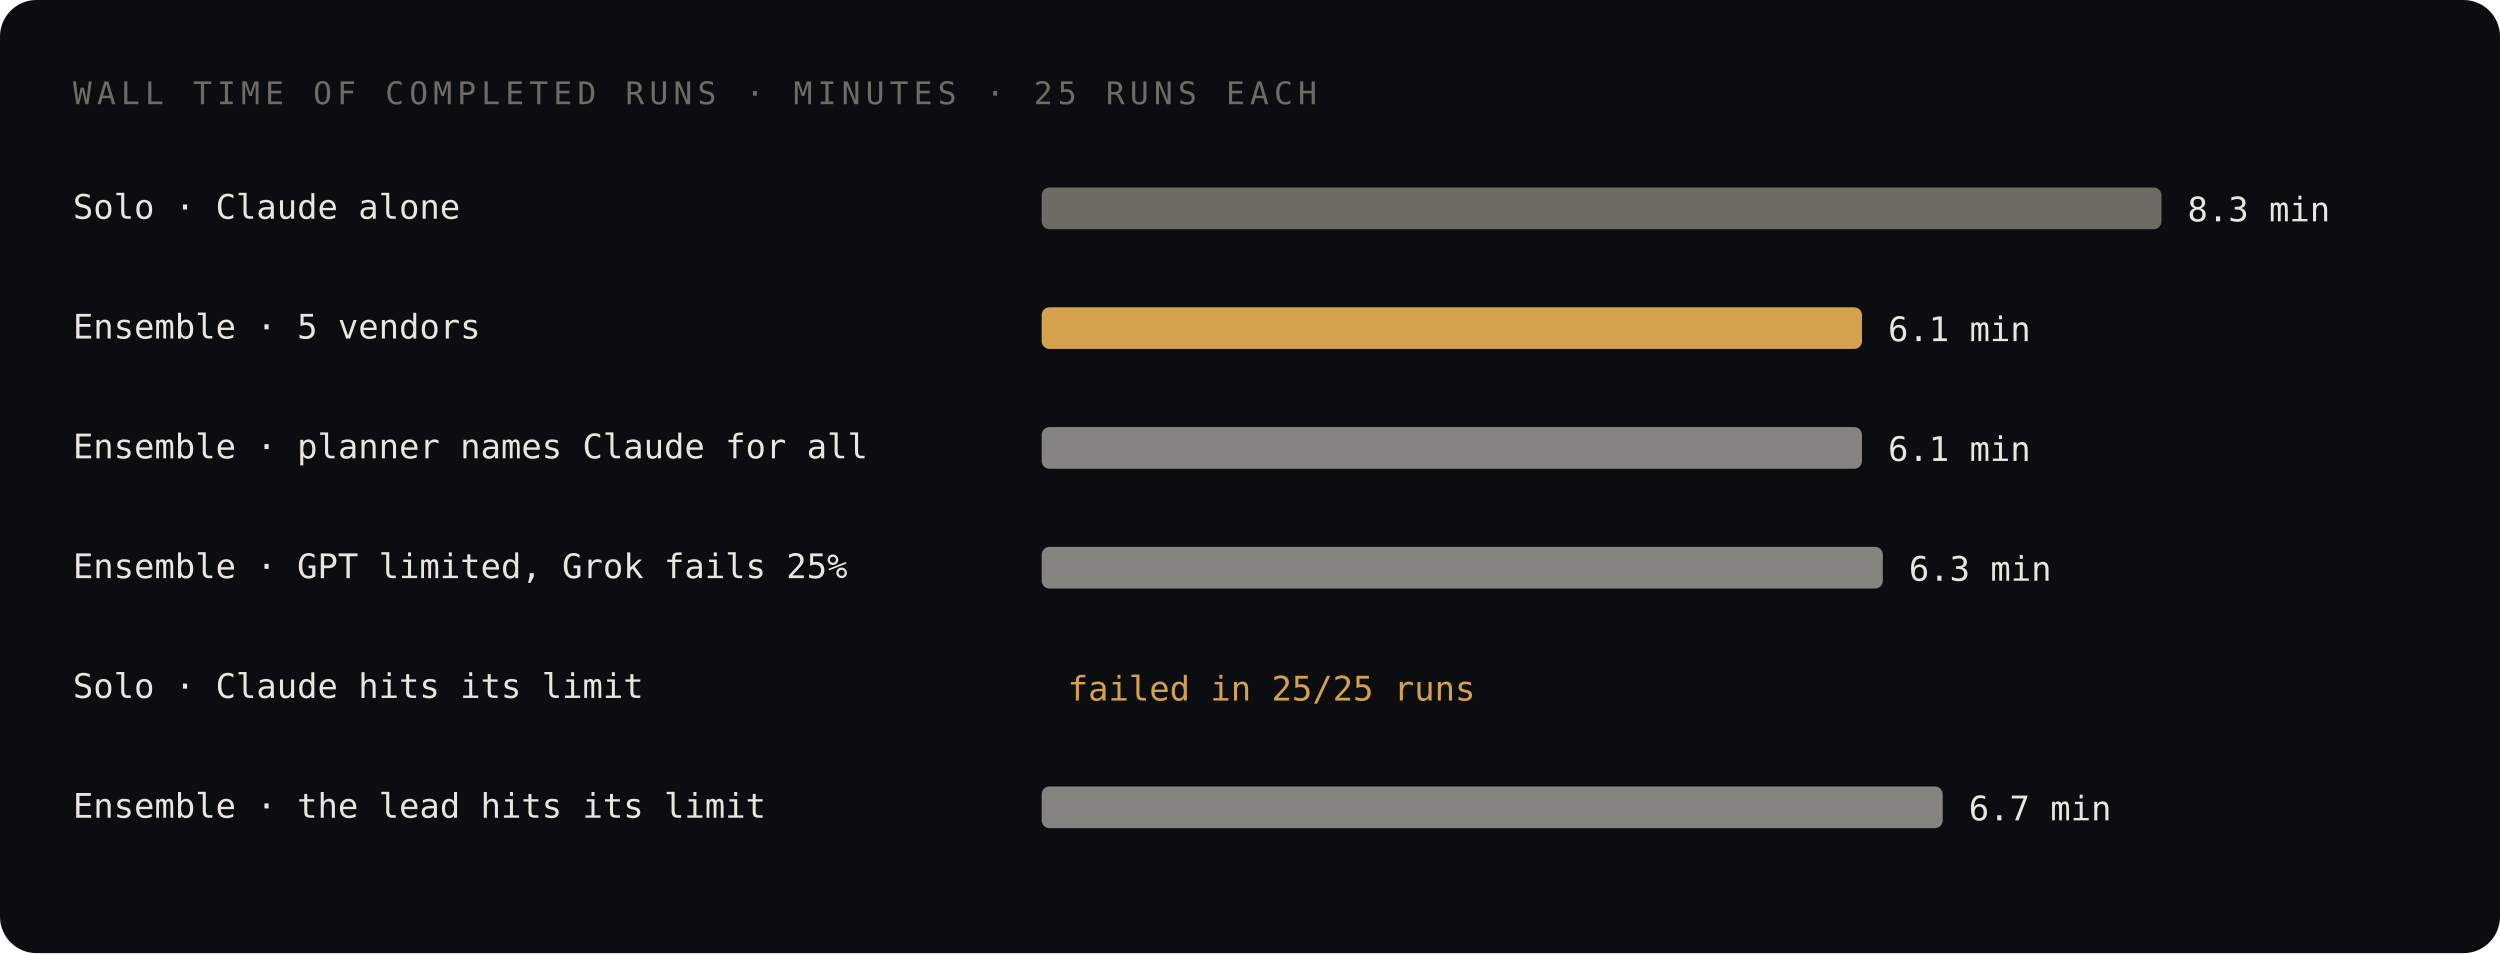
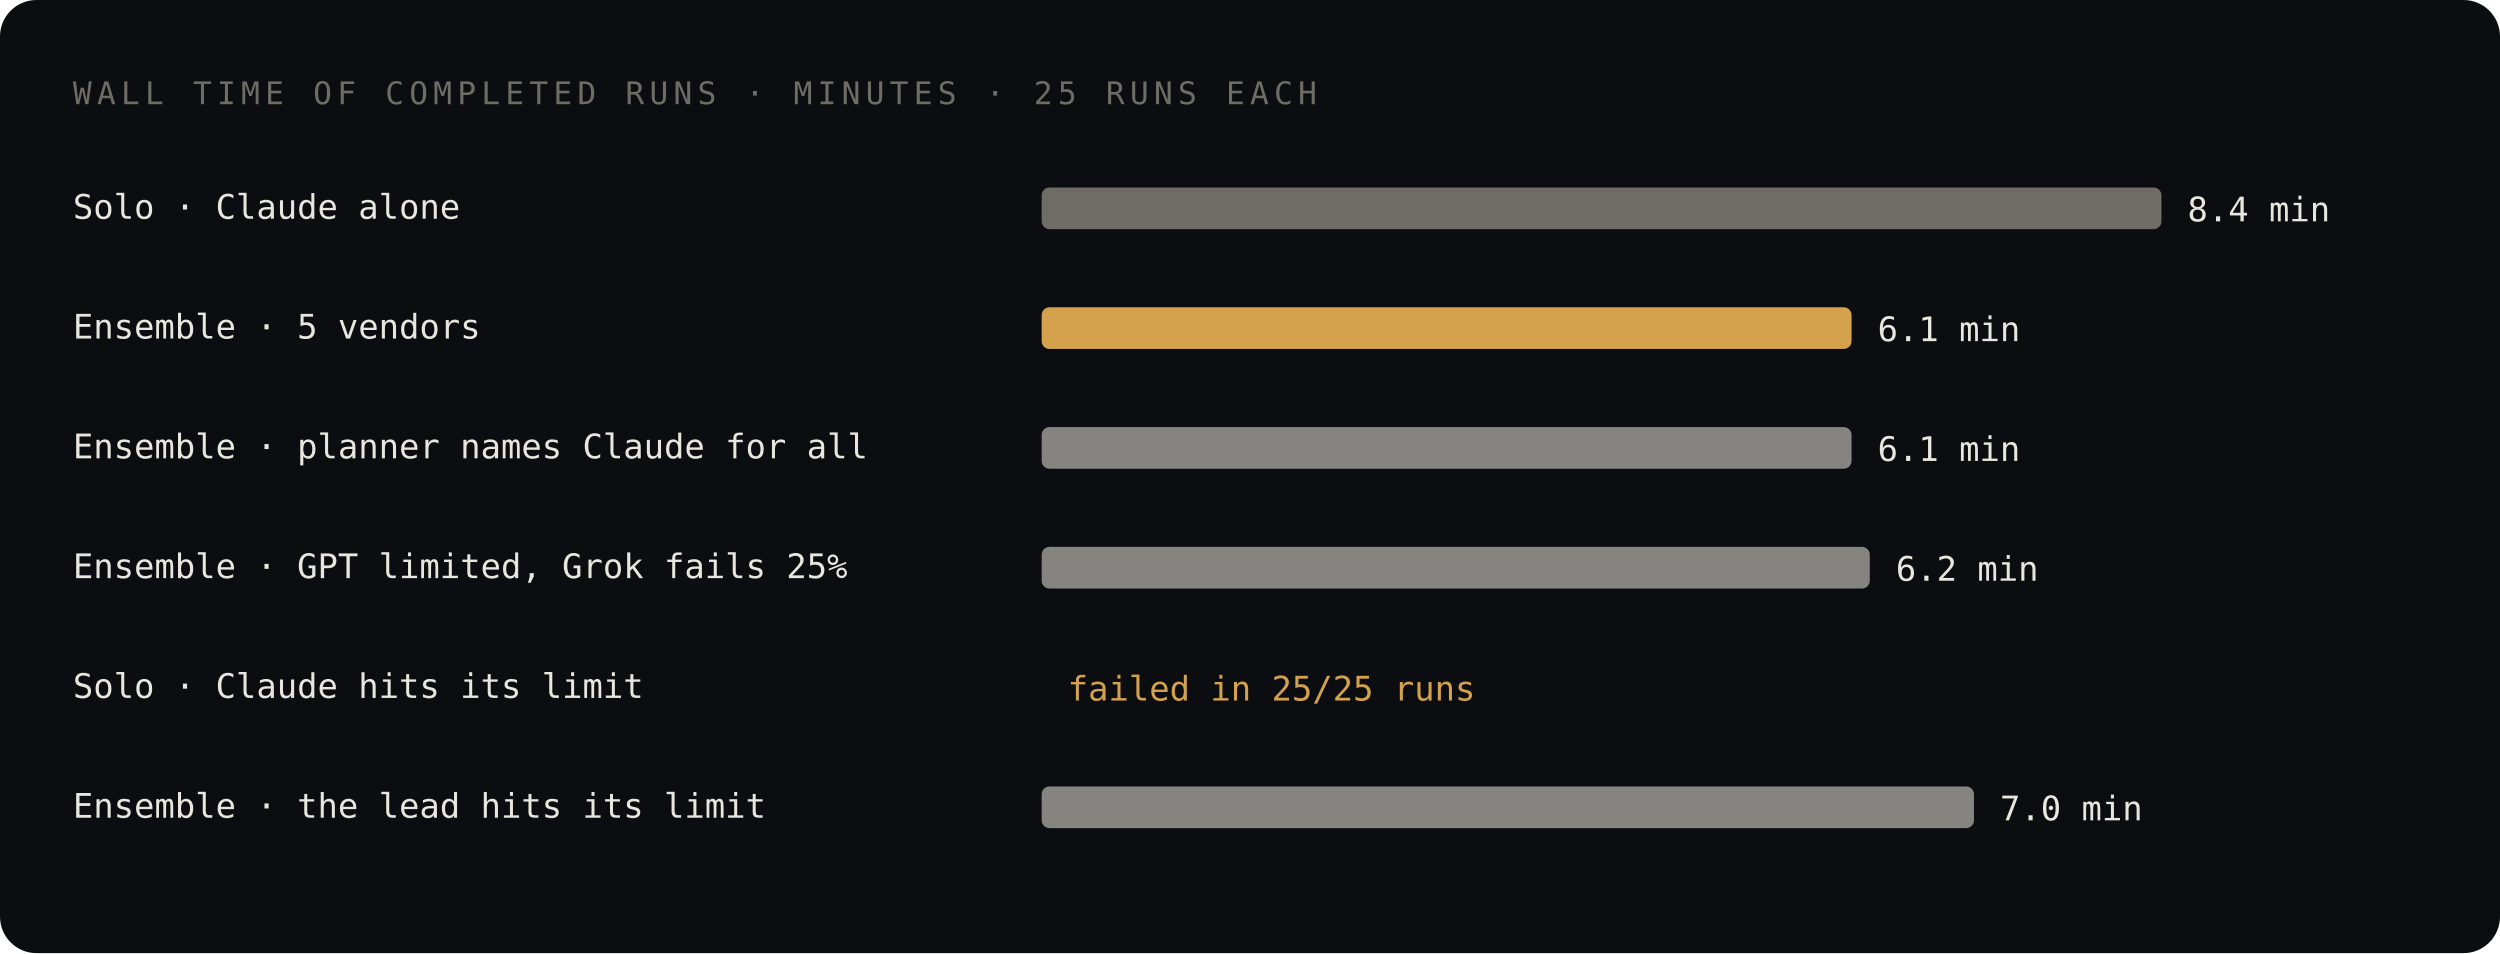
<svg xmlns="http://www.w3.org/2000/svg" viewBox="0 0 960 366" font-family="ui-monospace,SFMono-Regular,Menlo,Consolas,monospace">
  <rect width="960" height="366" rx="14" fill="#0C0D10" />
  <text x="28" y="40" fill="#6F6C66" font-size="12" letter-spacing="2">WALL TIME OF COMPLETED RUNS · MINUTES · 25 RUNS EACH</text>
  <text x="28" y="84" fill="#E9E6DF" font-size="13">Solo · Claude alone</text>
  <rect x="400" y="72" width="430" height="16" rx="3" fill="#6F6C66" opacity="1" />
-   <text x="840" y="85" fill="#E9E6DF" font-size="13">8.3 min</text>
+   <text x="840" y="85" fill="#E9E6DF" font-size="13">8.4 min</text>
  <text x="28" y="130" fill="#E9E6DF" font-size="13">Ensemble · 5 vendors</text>
-   <rect x="400" y="118" width="315" height="16" rx="3" fill="#D4A24C" opacity="1" />
-   <text x="725" y="131" fill="#E9E6DF" font-size="13">6.1 min</text>
+   <rect x="400" y="118" width="311" height="16" rx="3" fill="#D4A24C" opacity="1" />
+   <text x="721" y="131" fill="#E9E6DF" font-size="13">6.1 min</text>
  <text x="28" y="176" fill="#E9E6DF" font-size="13">Ensemble · planner names Claude for all</text>
-   <rect x="400" y="164" width="315" height="16" rx="3" fill="#E9E6DF" opacity="0.55" />
-   <text x="725" y="177" fill="#E9E6DF" font-size="13">6.1 min</text>
+   <rect x="400" y="164" width="311" height="16" rx="3" fill="#E9E6DF" opacity="0.55" />
+   <text x="721" y="177" fill="#E9E6DF" font-size="13">6.1 min</text>
  <text x="28" y="222" fill="#E9E6DF" font-size="13">Ensemble · GPT limited, Grok fails 25%</text>
-   <rect x="400" y="210" width="323" height="16" rx="3" fill="#E9E6DF" opacity="0.55" />
-   <text x="733" y="223" fill="#E9E6DF" font-size="13">6.3 min</text>
+   <rect x="400" y="210" width="318" height="16" rx="3" fill="#E9E6DF" opacity="0.55" />
+   <text x="728" y="223" fill="#E9E6DF" font-size="13">6.2 min</text>
  <text x="28" y="268" fill="#E9E6DF" font-size="13">Solo · Claude hits its limit</text>
  <rect x="400" y="256" width="0" height="16" rx="3" fill="#E9E6DF" opacity="0.55" />
  <text x="410" y="269" fill="#D4A24C" font-size="13">failed in 25/25 runs</text>
  <text x="28" y="314" fill="#E9E6DF" font-size="13">Ensemble · the lead hits its limit</text>
-   <rect x="400" y="302" width="346" height="16" rx="3" fill="#E9E6DF" opacity="0.55" />
-   <text x="756" y="315" fill="#E9E6DF" font-size="13">6.7 min</text>
+   <rect x="400" y="302" width="358" height="16" rx="3" fill="#E9E6DF" opacity="0.55" />
+   <text x="768" y="315" fill="#E9E6DF" font-size="13">7.0 min</text>
</svg>
